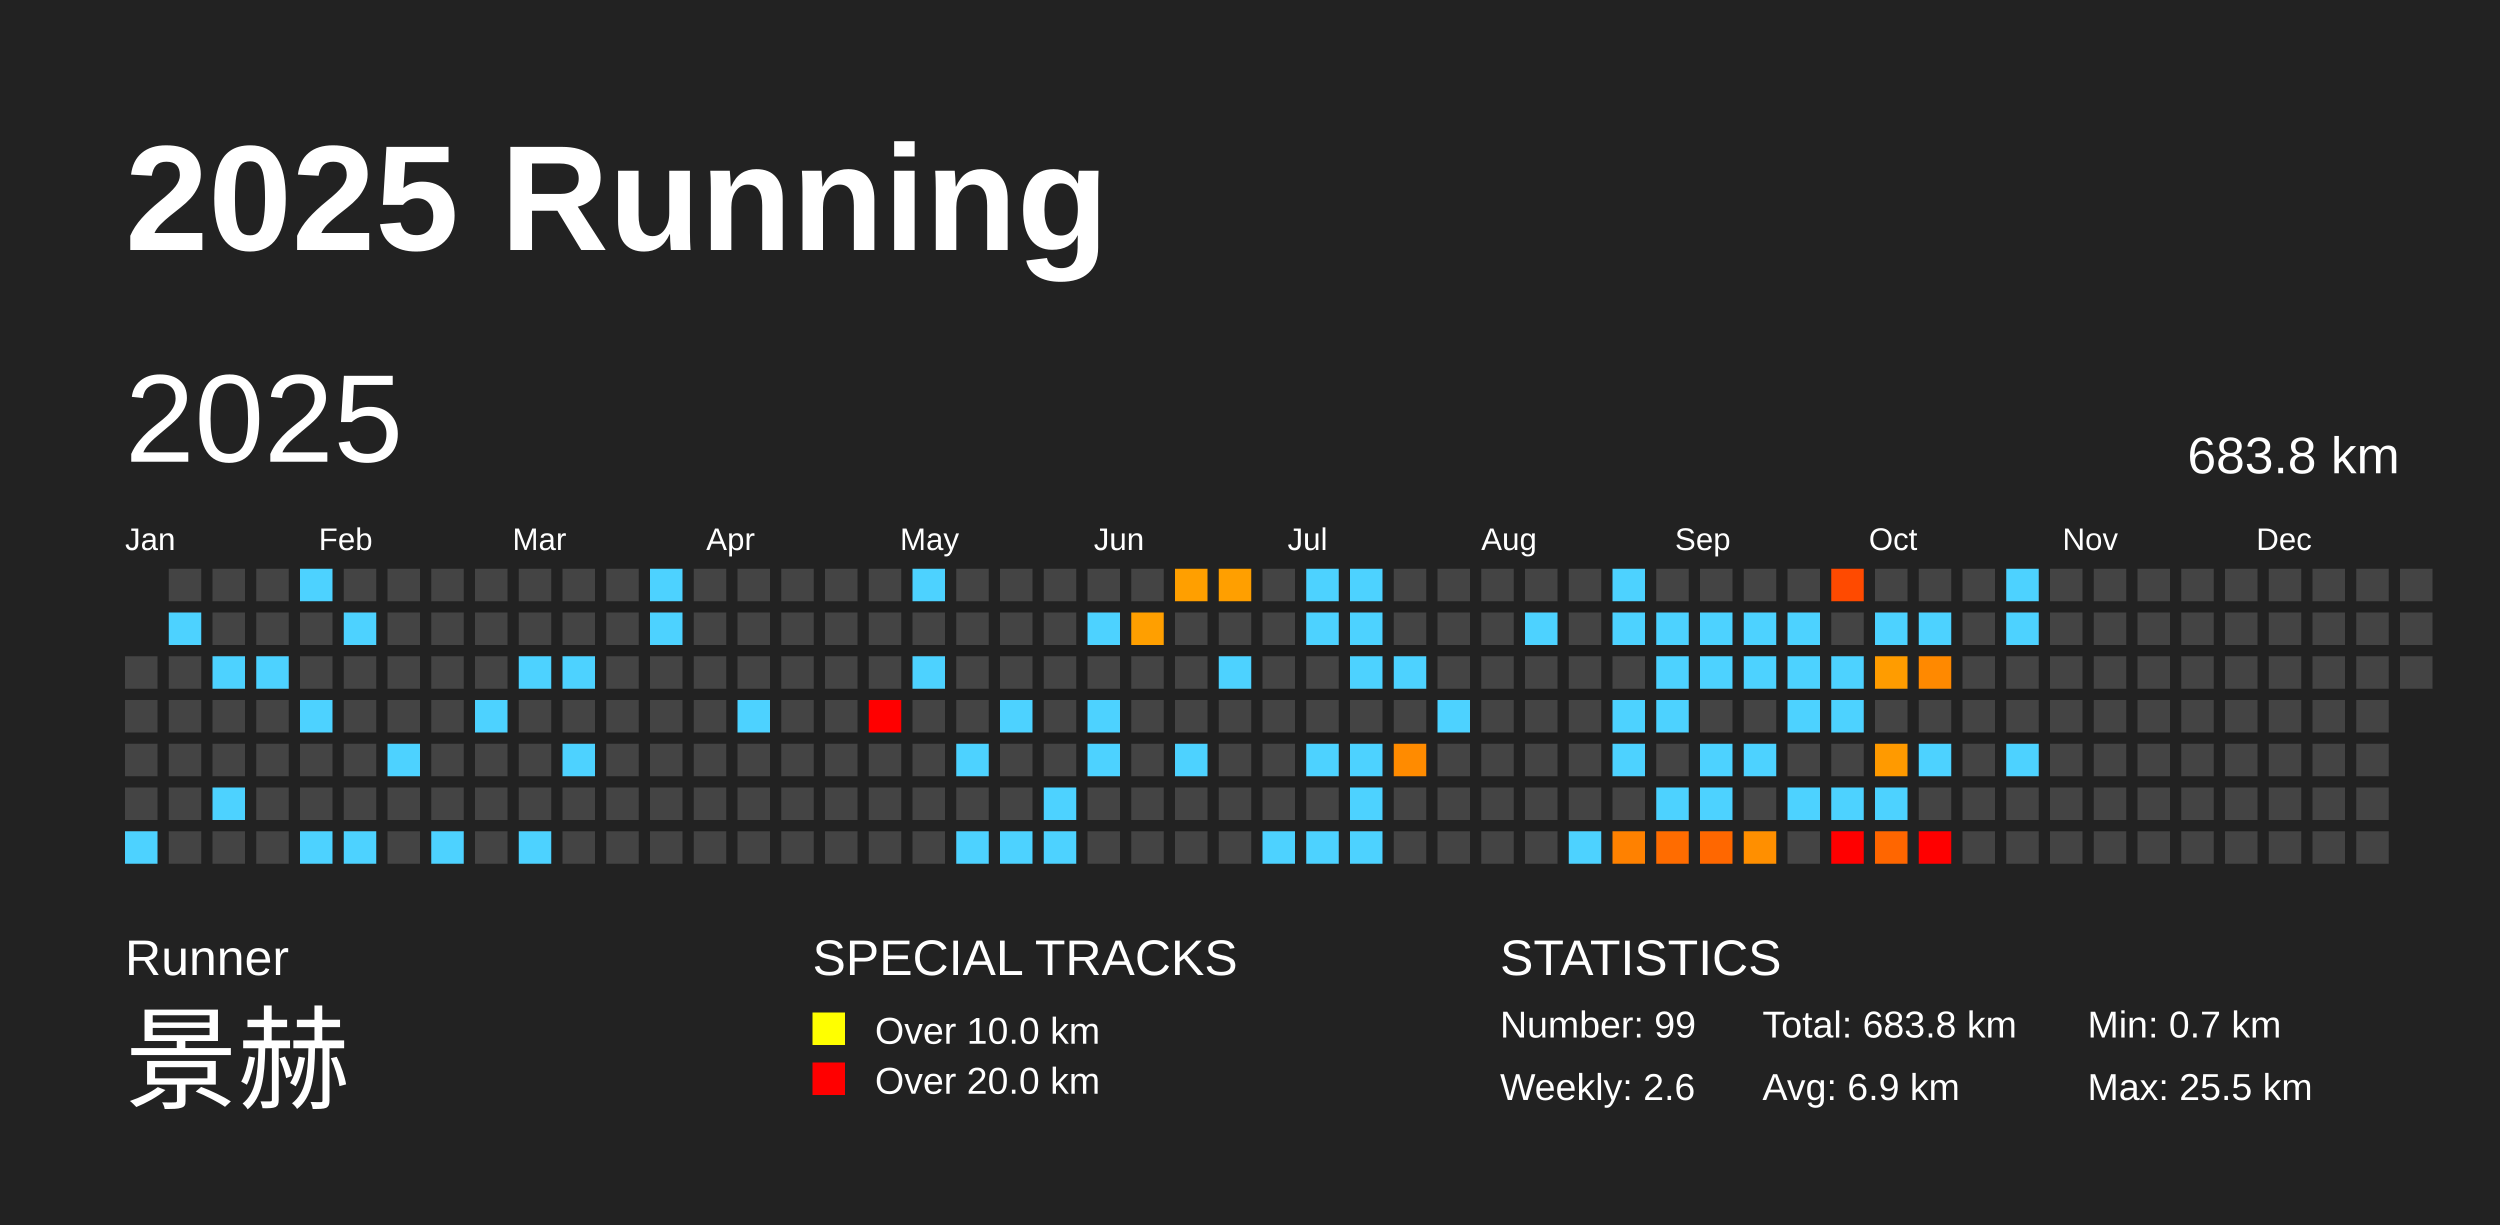
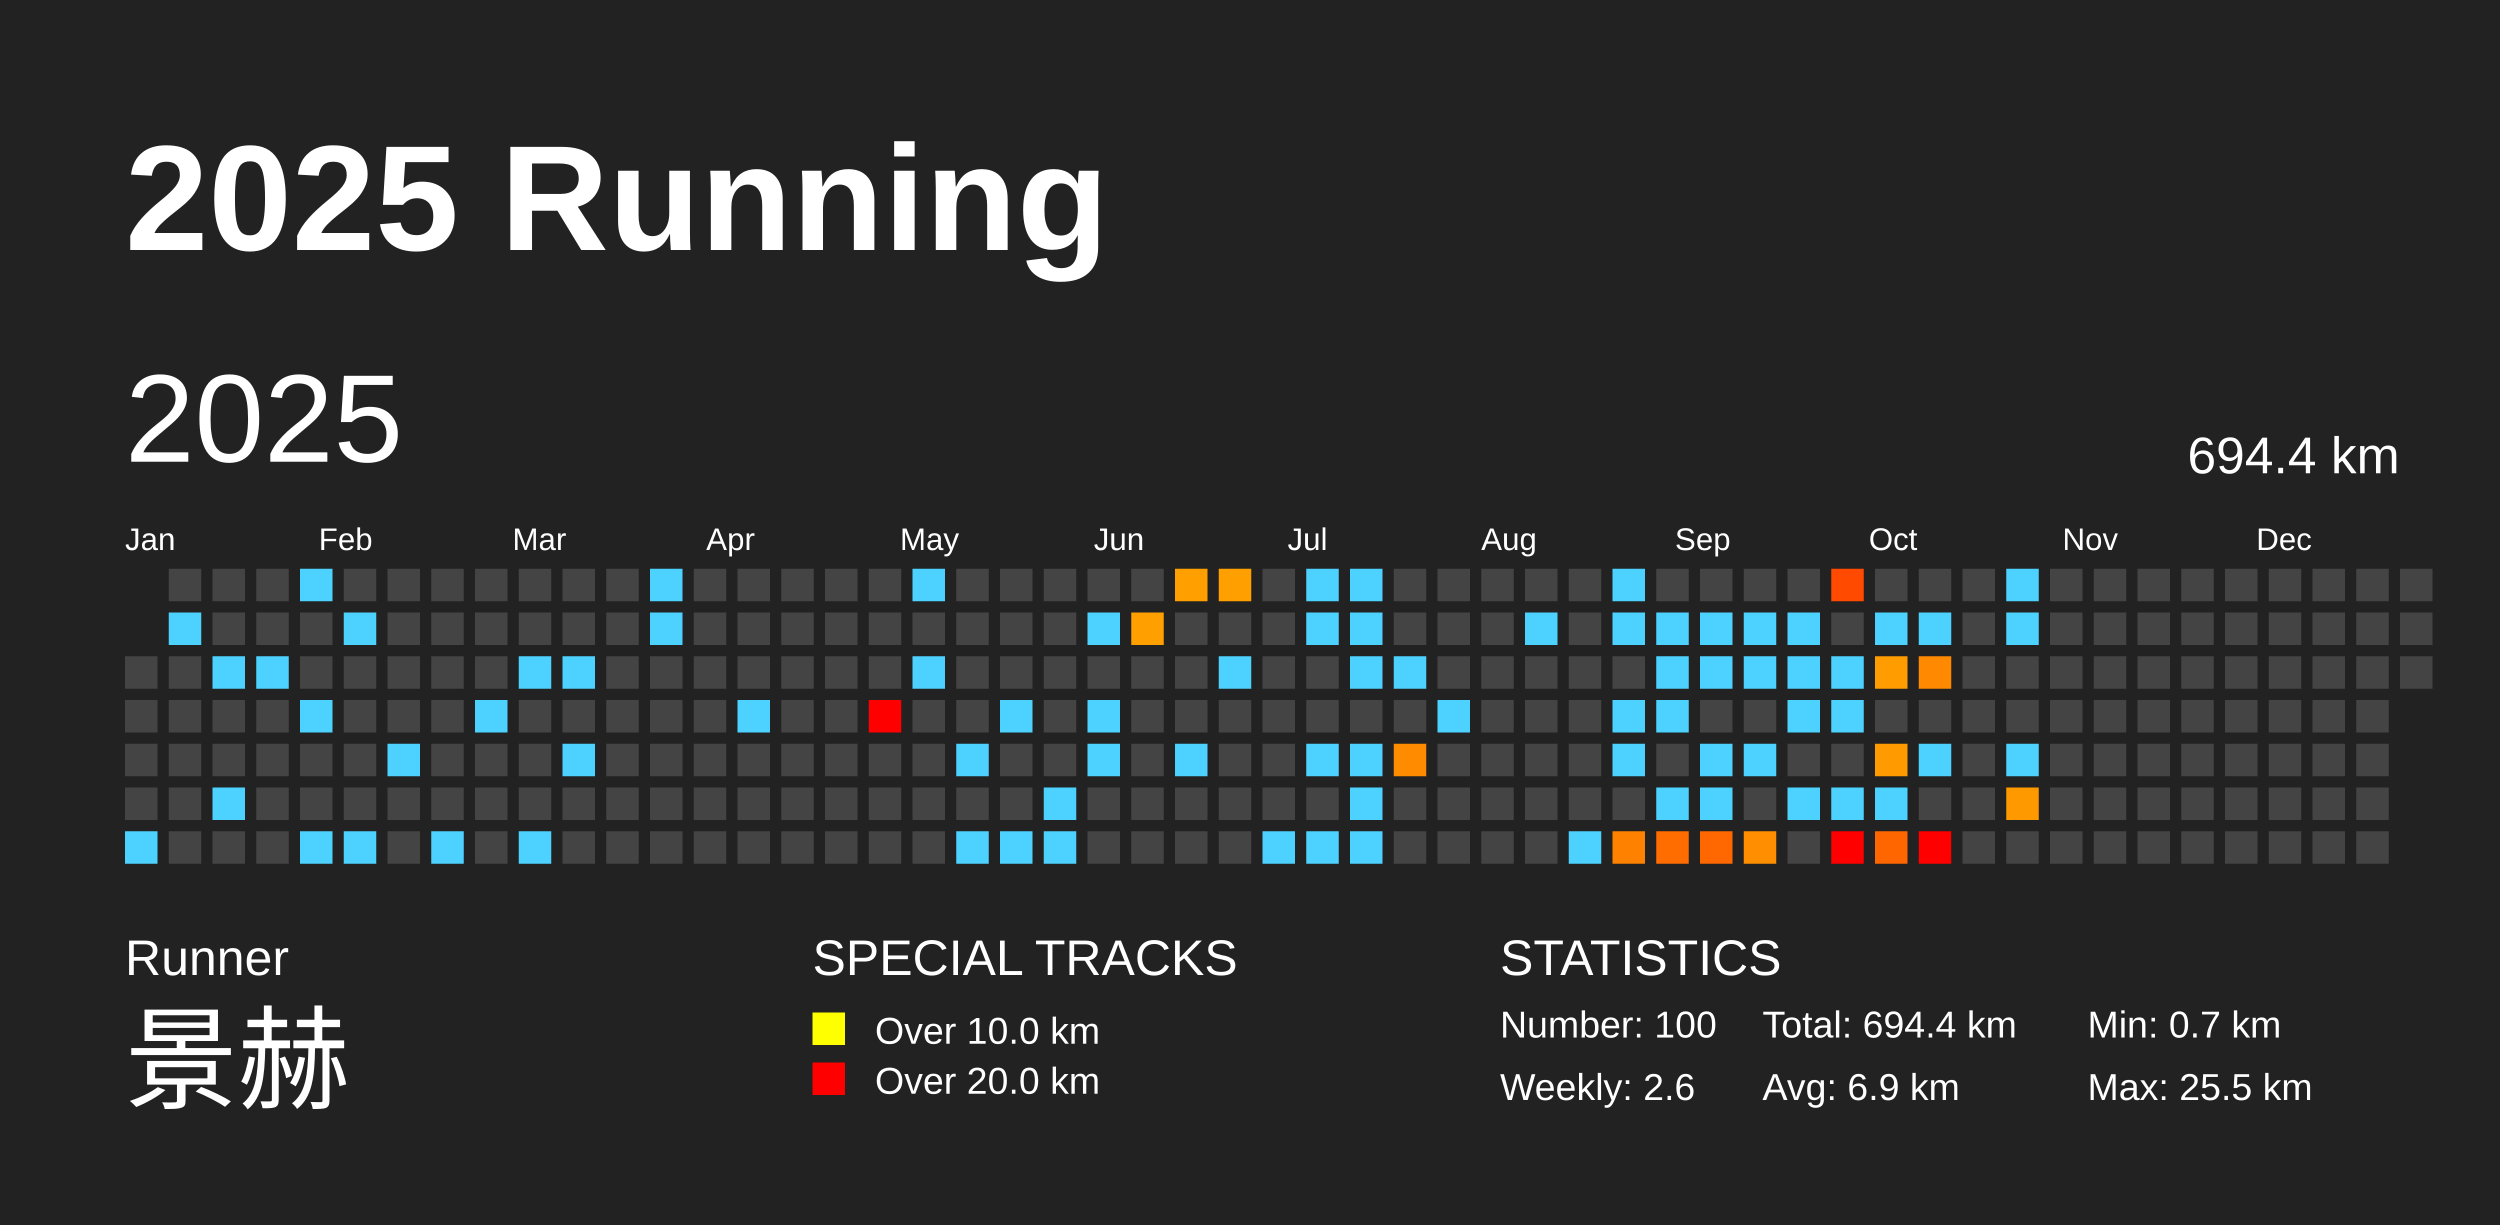
<svg xmlns="http://www.w3.org/2000/svg" baseProfile="full" height="98mm" version="1.1" viewBox="0,0,200,98" width="200mm">
  <defs />
  <rect fill="#222222" height="98" width="200" x="0" y="0" />
  <text fill="#FFFFFF" style="font-size:12px; font-family:Arial; font-weight:bold;" x="10" y="20">2025 Running</text>
  <text fill="#FFFFFF" style="font-size:4px; font-family:Arial" x="10" y="78">Runner</text>
  <text fill="#FFFFFF" style="font-size:9px; font-family:Arial" x="10" y="88">景赫</text>
  <text fill="#FFFFFF" style="font-size:4px; font-family:Arial" x="65" y="78">SPECIAL TRACKS</text>
  <rect fill="yellow" height="2.6" width="2.6" x="65" y="81" />
  <text fill="#FFFFFF" style="font-size:3px; font-family:Arial" x="70" y="83.5">Over 10.0 km</text>
  <rect fill="red" height="2.6" width="2.6" x="65" y="85" />
  <text fill="#FFFFFF" style="font-size:3px; font-family:Arial" x="70" y="87.5">Over 20.0 km</text>
  <text fill="#FFFFFF" style="font-size:4px; font-family:Arial" x="120" y="78">STATISTICS</text>
-   <text fill="#FFFFFF" style="font-size:3px; font-family:Arial" x="120" y="83">Number: 99</text>
+   <text fill="#FFFFFF" style="font-size:3px; font-family:Arial" x="120" y="83">Number: 100</text>
  <text fill="#FFFFFF" style="font-size:3px; font-family:Arial" x="120" y="88">Weekly: 2.6</text>
-   <text fill="#FFFFFF" style="font-size:3px; font-family:Arial" x="141" y="83">Total: 683.8 km</text>
+   <text fill="#FFFFFF" style="font-size:3px; font-family:Arial" x="141" y="83">Total: 694.4 km</text>
  <text fill="#FFFFFF" style="font-size:3px; font-family:Arial" x="141" y="88">Avg: 6.9 km</text>
  <text fill="#FFFFFF" style="font-size:3px; font-family:Arial" x="167" y="83">Min: 0.7 km</text>
  <text fill="#FFFFFF" style="font-size:3px; font-family:Arial" x="167" y="88">Max: 25.5 km</text>
  <text dominant-baseline="hanging" fill="#FFFFFF" style="font-size:10.0px; font-family:Arial;" x="10" y="30">2025</text>
-   <text dominant-baseline="hanging" fill="#FFFFFF" style="font-size:4.125px; font-family:Arial;" x="175" y="35">683.8 km</text>
+   <text dominant-baseline="hanging" fill="#FFFFFF" style="font-size:4.125px; font-family:Arial;" x="175" y="35">694.4 km</text>
  <text fill="#FFFFFF" style="font-size:2.5px; font-family:Arial" x="10.0" y="44">Jan</text>
  <text fill="#FFFFFF" style="font-size:2.5px; font-family:Arial" x="25.5" y="44">Feb</text>
  <text fill="#FFFFFF" style="font-size:2.5px; font-family:Arial" x="41.0" y="44">Mar</text>
  <text fill="#FFFFFF" style="font-size:2.5px; font-family:Arial" x="56.5" y="44">Apr</text>
  <text fill="#FFFFFF" style="font-size:2.5px; font-family:Arial" x="72.0" y="44">May</text>
  <text fill="#FFFFFF" style="font-size:2.5px; font-family:Arial" x="87.5" y="44">Jun</text>
  <text fill="#FFFFFF" style="font-size:2.5px; font-family:Arial" x="103.0" y="44">Jul</text>
  <text fill="#FFFFFF" style="font-size:2.5px; font-family:Arial" x="118.5" y="44">Aug</text>
  <text fill="#FFFFFF" style="font-size:2.5px; font-family:Arial" x="134.0" y="44">Sep</text>
  <text fill="#FFFFFF" style="font-size:2.5px; font-family:Arial" x="149.5" y="44">Oct</text>
  <text fill="#FFFFFF" style="font-size:2.5px; font-family:Arial" x="165.0" y="44">Nov</text>
  <text fill="#FFFFFF" style="font-size:2.5px; font-family:Arial" x="180.5" y="44">Dec</text>
  <rect fill="#444444" height="2.6" width="2.6" x="10.0" y="52.5" />
  <rect fill="#444444" height="2.6" width="2.6" x="10.0" y="56.0" />
  <rect fill="#444444" height="2.6" width="2.6" x="10.0" y="59.5" />
  <rect fill="#444444" height="2.6" width="2.6" x="10.0" y="63.0" />
  <rect fill="#4dd2ff" height="2.6" width="2.6" x="10.0" y="66.5" />
  <rect fill="#444444" height="2.6" width="2.6" x="13.5" y="45.5" />
  <rect fill="#4dd2ff" height="2.6" width="2.6" x="13.5" y="49.0" />
  <rect fill="#444444" height="2.6" width="2.6" x="13.5" y="52.5" />
  <rect fill="#444444" height="2.6" width="2.6" x="13.5" y="56.0" />
  <rect fill="#444444" height="2.6" width="2.6" x="13.5" y="59.5" />
  <rect fill="#444444" height="2.6" width="2.6" x="13.5" y="63.0" />
  <rect fill="#444444" height="2.6" width="2.6" x="13.5" y="66.5" />
  <rect fill="#444444" height="2.6" width="2.6" x="17.0" y="45.5" />
  <rect fill="#444444" height="2.6" width="2.6" x="17.0" y="49.0" />
  <rect fill="#4dd2ff" height="2.6" width="2.6" x="17.0" y="52.5" />
  <rect fill="#444444" height="2.6" width="2.6" x="17.0" y="56.0" />
  <rect fill="#444444" height="2.6" width="2.6" x="17.0" y="59.5" />
  <rect fill="#4dd2ff" height="2.6" width="2.6" x="17.0" y="63.0" />
  <rect fill="#444444" height="2.6" width="2.6" x="17.0" y="66.5" />
  <rect fill="#444444" height="2.6" width="2.6" x="20.5" y="45.5" />
  <rect fill="#444444" height="2.6" width="2.6" x="20.5" y="49.0" />
  <rect fill="#4dd2ff" height="2.6" width="2.6" x="20.5" y="52.5" />
  <rect fill="#444444" height="2.6" width="2.6" x="20.5" y="56.0" />
  <rect fill="#444444" height="2.6" width="2.6" x="20.5" y="59.5" />
  <rect fill="#444444" height="2.6" width="2.6" x="20.5" y="63.0" />
  <rect fill="#444444" height="2.6" width="2.6" x="20.5" y="66.5" />
  <rect fill="#4dd2ff" height="2.6" width="2.6" x="24.0" y="45.5" />
  <rect fill="#444444" height="2.6" width="2.6" x="24.0" y="49.0" />
  <rect fill="#444444" height="2.6" width="2.6" x="24.0" y="52.5" />
  <rect fill="#4dd2ff" height="2.6" width="2.6" x="24.0" y="56.0" />
  <rect fill="#444444" height="2.6" width="2.6" x="24.0" y="59.5" />
  <rect fill="#444444" height="2.6" width="2.6" x="24.0" y="63.0" />
  <rect fill="#4dd2ff" height="2.6" width="2.6" x="24.0" y="66.5" />
  <rect fill="#444444" height="2.6" width="2.6" x="27.5" y="45.5" />
  <rect fill="#4dd2ff" height="2.6" width="2.6" x="27.5" y="49.0" />
  <rect fill="#444444" height="2.6" width="2.6" x="27.5" y="52.5" />
  <rect fill="#444444" height="2.6" width="2.6" x="27.5" y="56.0" />
  <rect fill="#444444" height="2.6" width="2.6" x="27.5" y="59.5" />
  <rect fill="#444444" height="2.6" width="2.6" x="27.5" y="63.0" />
  <rect fill="#4dd2ff" height="2.6" width="2.6" x="27.5" y="66.5" />
  <rect fill="#444444" height="2.6" width="2.6" x="31.0" y="45.5" />
  <rect fill="#444444" height="2.6" width="2.6" x="31.0" y="49.0" />
  <rect fill="#444444" height="2.6" width="2.6" x="31.0" y="52.5" />
  <rect fill="#444444" height="2.6" width="2.6" x="31.0" y="56.0" />
  <rect fill="#4dd2ff" height="2.6" width="2.6" x="31.0" y="59.5" />
  <rect fill="#444444" height="2.6" width="2.6" x="31.0" y="63.0" />
  <rect fill="#444444" height="2.6" width="2.6" x="31.0" y="66.5" />
  <rect fill="#444444" height="2.6" width="2.6" x="34.5" y="45.5" />
  <rect fill="#444444" height="2.6" width="2.6" x="34.5" y="49.0" />
  <rect fill="#444444" height="2.6" width="2.6" x="34.5" y="52.5" />
  <rect fill="#444444" height="2.6" width="2.6" x="34.5" y="56.0" />
  <rect fill="#444444" height="2.6" width="2.6" x="34.5" y="59.5" />
  <rect fill="#444444" height="2.6" width="2.6" x="34.5" y="63.0" />
  <rect fill="#4dd2ff" height="2.6" width="2.6" x="34.5" y="66.5" />
  <rect fill="#444444" height="2.6" width="2.6" x="38.0" y="45.5" />
  <rect fill="#444444" height="2.6" width="2.6" x="38.0" y="49.0" />
  <rect fill="#444444" height="2.6" width="2.6" x="38.0" y="52.5" />
  <rect fill="#4dd2ff" height="2.6" width="2.6" x="38.0" y="56.0" />
  <rect fill="#444444" height="2.6" width="2.6" x="38.0" y="59.5" />
  <rect fill="#444444" height="2.6" width="2.6" x="38.0" y="63.0" />
  <rect fill="#444444" height="2.6" width="2.6" x="38.0" y="66.5" />
  <rect fill="#444444" height="2.6" width="2.6" x="41.5" y="45.5" />
  <rect fill="#444444" height="2.6" width="2.6" x="41.5" y="49.0" />
  <rect fill="#4dd2ff" height="2.6" width="2.6" x="41.5" y="52.5" />
  <rect fill="#444444" height="2.6" width="2.6" x="41.5" y="56.0" />
  <rect fill="#444444" height="2.6" width="2.6" x="41.5" y="59.5" />
  <rect fill="#444444" height="2.6" width="2.6" x="41.5" y="63.0" />
  <rect fill="#4dd2ff" height="2.6" width="2.6" x="41.5" y="66.5" />
  <rect fill="#444444" height="2.6" width="2.6" x="45.0" y="45.5" />
  <rect fill="#444444" height="2.6" width="2.6" x="45.0" y="49.0" />
  <rect fill="#4dd2ff" height="2.6" width="2.6" x="45.0" y="52.5" />
  <rect fill="#444444" height="2.6" width="2.6" x="45.0" y="56.0" />
  <rect fill="#4dd2ff" height="2.6" width="2.6" x="45.0" y="59.5" />
  <rect fill="#444444" height="2.6" width="2.6" x="45.0" y="63.0" />
  <rect fill="#444444" height="2.6" width="2.6" x="45.0" y="66.5" />
  <rect fill="#444444" height="2.6" width="2.6" x="48.5" y="45.5" />
  <rect fill="#444444" height="2.6" width="2.6" x="48.5" y="49.0" />
  <rect fill="#444444" height="2.6" width="2.6" x="48.5" y="52.5" />
  <rect fill="#444444" height="2.6" width="2.6" x="48.5" y="56.0" />
  <rect fill="#444444" height="2.6" width="2.6" x="48.5" y="59.5" />
  <rect fill="#444444" height="2.6" width="2.6" x="48.5" y="63.0" />
  <rect fill="#444444" height="2.6" width="2.6" x="48.5" y="66.5" />
  <rect fill="#4dd2ff" height="2.6" width="2.6" x="52.0" y="45.5" />
  <rect fill="#4dd2ff" height="2.6" width="2.6" x="52.0" y="49.0" />
  <rect fill="#444444" height="2.6" width="2.6" x="52.0" y="52.5" />
  <rect fill="#444444" height="2.6" width="2.6" x="52.0" y="56.0" />
  <rect fill="#444444" height="2.6" width="2.6" x="52.0" y="59.5" />
  <rect fill="#444444" height="2.6" width="2.6" x="52.0" y="63.0" />
  <rect fill="#444444" height="2.6" width="2.6" x="52.0" y="66.5" />
  <rect fill="#444444" height="2.6" width="2.6" x="55.5" y="45.5" />
  <rect fill="#444444" height="2.6" width="2.6" x="55.5" y="49.0" />
  <rect fill="#444444" height="2.6" width="2.6" x="55.5" y="52.5" />
  <rect fill="#444444" height="2.6" width="2.6" x="55.5" y="56.0" />
  <rect fill="#444444" height="2.6" width="2.6" x="55.5" y="59.5" />
  <rect fill="#444444" height="2.6" width="2.6" x="55.5" y="63.0" />
  <rect fill="#444444" height="2.6" width="2.6" x="55.5" y="66.5" />
  <rect fill="#444444" height="2.6" width="2.6" x="59.0" y="45.5" />
  <rect fill="#444444" height="2.6" width="2.6" x="59.0" y="49.0" />
  <rect fill="#444444" height="2.6" width="2.6" x="59.0" y="52.5" />
  <rect fill="#4dd2ff" height="2.6" width="2.6" x="59.0" y="56.0" />
  <rect fill="#444444" height="2.6" width="2.6" x="59.0" y="59.5" />
  <rect fill="#444444" height="2.6" width="2.6" x="59.0" y="63.0" />
  <rect fill="#444444" height="2.6" width="2.6" x="59.0" y="66.5" />
  <rect fill="#444444" height="2.6" width="2.6" x="62.5" y="45.5" />
  <rect fill="#444444" height="2.6" width="2.6" x="62.5" y="49.0" />
  <rect fill="#444444" height="2.6" width="2.6" x="62.5" y="52.5" />
  <rect fill="#444444" height="2.6" width="2.6" x="62.5" y="56.0" />
  <rect fill="#444444" height="2.6" width="2.6" x="62.5" y="59.5" />
  <rect fill="#444444" height="2.6" width="2.6" x="62.5" y="63.0" />
  <rect fill="#444444" height="2.6" width="2.6" x="62.5" y="66.5" />
  <rect fill="#444444" height="2.6" width="2.6" x="66.0" y="45.5" />
  <rect fill="#444444" height="2.6" width="2.6" x="66.0" y="49.0" />
  <rect fill="#444444" height="2.6" width="2.6" x="66.0" y="52.5" />
  <rect fill="#444444" height="2.6" width="2.6" x="66.0" y="56.0" />
  <rect fill="#444444" height="2.6" width="2.6" x="66.0" y="59.5" />
  <rect fill="#444444" height="2.6" width="2.6" x="66.0" y="63.0" />
  <rect fill="#444444" height="2.6" width="2.6" x="66.0" y="66.5" />
  <rect fill="#444444" height="2.6" width="2.6" x="69.5" y="45.5" />
  <rect fill="#444444" height="2.6" width="2.6" x="69.5" y="49.0" />
  <rect fill="#444444" height="2.6" width="2.6" x="69.5" y="52.5" />
  <rect fill="red" height="2.6" width="2.6" x="69.5" y="56.0" />
  <rect fill="#444444" height="2.6" width="2.6" x="69.5" y="59.5" />
  <rect fill="#444444" height="2.6" width="2.6" x="69.5" y="63.0" />
  <rect fill="#444444" height="2.6" width="2.6" x="69.5" y="66.5" />
  <rect fill="#4dd2ff" height="2.6" width="2.6" x="73.0" y="45.5" />
  <rect fill="#444444" height="2.6" width="2.6" x="73.0" y="49.0" />
  <rect fill="#4dd2ff" height="2.6" width="2.6" x="73.0" y="52.5" />
  <rect fill="#444444" height="2.6" width="2.6" x="73.0" y="56.0" />
  <rect fill="#444444" height="2.6" width="2.6" x="73.0" y="59.5" />
  <rect fill="#444444" height="2.6" width="2.6" x="73.0" y="63.0" />
  <rect fill="#444444" height="2.6" width="2.6" x="73.0" y="66.5" />
  <rect fill="#444444" height="2.6" width="2.6" x="76.5" y="45.5" />
  <rect fill="#444444" height="2.6" width="2.6" x="76.5" y="49.0" />
  <rect fill="#444444" height="2.6" width="2.6" x="76.5" y="52.5" />
  <rect fill="#444444" height="2.6" width="2.6" x="76.5" y="56.0" />
  <rect fill="#4dd2ff" height="2.6" width="2.6" x="76.5" y="59.5" />
  <rect fill="#444444" height="2.6" width="2.6" x="76.5" y="63.0" />
  <rect fill="#4dd2ff" height="2.6" width="2.6" x="76.5" y="66.5" />
  <rect fill="#444444" height="2.6" width="2.6" x="80.0" y="45.5" />
  <rect fill="#444444" height="2.6" width="2.6" x="80.0" y="49.0" />
  <rect fill="#444444" height="2.6" width="2.6" x="80.0" y="52.5" />
  <rect fill="#4dd2ff" height="2.6" width="2.6" x="80.0" y="56.0" />
  <rect fill="#444444" height="2.6" width="2.6" x="80.0" y="59.5" />
  <rect fill="#444444" height="2.6" width="2.6" x="80.0" y="63.0" />
  <rect fill="#4dd2ff" height="2.6" width="2.6" x="80.0" y="66.5" />
  <rect fill="#444444" height="2.6" width="2.6" x="83.5" y="45.5" />
  <rect fill="#444444" height="2.6" width="2.6" x="83.5" y="49.0" />
  <rect fill="#444444" height="2.6" width="2.6" x="83.5" y="52.5" />
  <rect fill="#444444" height="2.6" width="2.6" x="83.5" y="56.0" />
  <rect fill="#444444" height="2.6" width="2.6" x="83.5" y="59.5" />
  <rect fill="#4dd2ff" height="2.6" width="2.6" x="83.5" y="63.0" />
  <rect fill="#4dd2ff" height="2.6" width="2.6" x="83.5" y="66.5" />
  <rect fill="#444444" height="2.6" width="2.6" x="87.0" y="45.5" />
  <rect fill="#4dd2ff" height="2.6" width="2.6" x="87.0" y="49.0" />
  <rect fill="#444444" height="2.6" width="2.6" x="87.0" y="52.5" />
  <rect fill="#4dd2ff" height="2.6" width="2.6" x="87.0" y="56.0" />
  <rect fill="#4dd2ff" height="2.6" width="2.6" x="87.0" y="59.5" />
  <rect fill="#444444" height="2.6" width="2.6" x="87.0" y="63.0" />
  <rect fill="#444444" height="2.6" width="2.6" x="87.0" y="66.5" />
  <rect fill="#444444" height="2.6" width="2.6" x="90.5" y="45.5" />
  <rect fill="#ff9f00" height="2.6" width="2.6" x="90.5" y="49.0" />
  <rect fill="#444444" height="2.6" width="2.6" x="90.5" y="52.5" />
  <rect fill="#444444" height="2.6" width="2.6" x="90.5" y="56.0" />
  <rect fill="#444444" height="2.6" width="2.6" x="90.5" y="59.5" />
  <rect fill="#444444" height="2.6" width="2.6" x="90.5" y="63.0" />
  <rect fill="#444444" height="2.6" width="2.6" x="90.5" y="66.5" />
  <rect fill="#ff9f00" height="2.6" width="2.6" x="94.0" y="45.5" />
  <rect fill="#444444" height="2.6" width="2.6" x="94.0" y="49.0" />
  <rect fill="#444444" height="2.6" width="2.6" x="94.0" y="52.5" />
  <rect fill="#444444" height="2.6" width="2.6" x="94.0" y="56.0" />
  <rect fill="#4dd2ff" height="2.6" width="2.6" x="94.0" y="59.5" />
  <rect fill="#444444" height="2.6" width="2.6" x="94.0" y="63.0" />
  <rect fill="#444444" height="2.6" width="2.6" x="94.0" y="66.5" />
  <rect fill="#ff9f00" height="2.6" width="2.6" x="97.5" y="45.5" />
  <rect fill="#444444" height="2.6" width="2.6" x="97.5" y="49.0" />
  <rect fill="#4dd2ff" height="2.6" width="2.6" x="97.5" y="52.5" />
  <rect fill="#444444" height="2.6" width="2.6" x="97.5" y="56.0" />
  <rect fill="#444444" height="2.6" width="2.6" x="97.5" y="59.5" />
  <rect fill="#444444" height="2.6" width="2.6" x="97.5" y="63.0" />
  <rect fill="#444444" height="2.6" width="2.6" x="97.5" y="66.5" />
  <rect fill="#444444" height="2.6" width="2.6" x="101.0" y="45.5" />
  <rect fill="#444444" height="2.6" width="2.6" x="101.0" y="49.0" />
  <rect fill="#444444" height="2.6" width="2.6" x="101.0" y="52.5" />
  <rect fill="#444444" height="2.6" width="2.6" x="101.0" y="56.0" />
  <rect fill="#444444" height="2.6" width="2.6" x="101.0" y="59.5" />
  <rect fill="#444444" height="2.6" width="2.6" x="101.0" y="63.0" />
  <rect fill="#4dd2ff" height="2.6" width="2.6" x="101.0" y="66.5" />
  <rect fill="#4dd2ff" height="2.6" width="2.6" x="104.5" y="45.5" />
  <rect fill="#4dd2ff" height="2.6" width="2.6" x="104.5" y="49.0" />
  <rect fill="#444444" height="2.6" width="2.6" x="104.5" y="52.5" />
  <rect fill="#444444" height="2.6" width="2.6" x="104.5" y="56.0" />
  <rect fill="#4dd2ff" height="2.6" width="2.6" x="104.5" y="59.5" />
  <rect fill="#444444" height="2.6" width="2.6" x="104.5" y="63.0" />
  <rect fill="#4dd2ff" height="2.6" width="2.6" x="104.5" y="66.5" />
  <rect fill="#4dd2ff" height="2.6" width="2.6" x="108.0" y="45.5" />
  <rect fill="#4dd2ff" height="2.6" width="2.6" x="108.0" y="49.0" />
  <rect fill="#4dd2ff" height="2.6" width="2.6" x="108.0" y="52.5" />
  <rect fill="#444444" height="2.6" width="2.6" x="108.0" y="56.0" />
  <rect fill="#4dd2ff" height="2.6" width="2.6" x="108.0" y="59.5" />
  <rect fill="#4dd2ff" height="2.6" width="2.6" x="108.0" y="63.0" />
  <rect fill="#4dd2ff" height="2.6" width="2.6" x="108.0" y="66.5" />
  <rect fill="#444444" height="2.6" width="2.6" x="111.5" y="45.5" />
  <rect fill="#444444" height="2.6" width="2.6" x="111.5" y="49.0" />
  <rect fill="#4dd2ff" height="2.6" width="2.6" x="111.5" y="52.5" />
  <rect fill="#444444" height="2.6" width="2.6" x="111.5" y="56.0" />
  <rect fill="#ff8b00" height="2.6" width="2.6" x="111.5" y="59.5" />
  <rect fill="#444444" height="2.6" width="2.6" x="111.5" y="63.0" />
  <rect fill="#444444" height="2.6" width="2.6" x="111.5" y="66.5" />
  <rect fill="#444444" height="2.6" width="2.6" x="115.0" y="45.5" />
  <rect fill="#444444" height="2.6" width="2.6" x="115.0" y="49.0" />
  <rect fill="#444444" height="2.6" width="2.6" x="115.0" y="52.5" />
  <rect fill="#4dd2ff" height="2.6" width="2.6" x="115.0" y="56.0" />
  <rect fill="#444444" height="2.6" width="2.6" x="115.0" y="59.5" />
  <rect fill="#444444" height="2.6" width="2.6" x="115.0" y="63.0" />
  <rect fill="#444444" height="2.6" width="2.6" x="115.0" y="66.5" />
  <rect fill="#444444" height="2.6" width="2.6" x="118.5" y="45.5" />
  <rect fill="#444444" height="2.6" width="2.6" x="118.5" y="49.0" />
  <rect fill="#444444" height="2.6" width="2.6" x="118.5" y="52.5" />
  <rect fill="#444444" height="2.6" width="2.6" x="118.5" y="56.0" />
  <rect fill="#444444" height="2.6" width="2.6" x="118.5" y="59.5" />
  <rect fill="#444444" height="2.6" width="2.6" x="118.5" y="63.0" />
  <rect fill="#444444" height="2.6" width="2.6" x="118.5" y="66.5" />
  <rect fill="#444444" height="2.6" width="2.6" x="122.0" y="45.5" />
  <rect fill="#4dd2ff" height="2.6" width="2.6" x="122.0" y="49.0" />
  <rect fill="#444444" height="2.6" width="2.6" x="122.0" y="52.5" />
  <rect fill="#444444" height="2.6" width="2.6" x="122.0" y="56.0" />
  <rect fill="#444444" height="2.6" width="2.6" x="122.0" y="59.5" />
  <rect fill="#444444" height="2.6" width="2.6" x="122.0" y="63.0" />
  <rect fill="#444444" height="2.6" width="2.6" x="122.0" y="66.5" />
  <rect fill="#444444" height="2.6" width="2.6" x="125.5" y="45.5" />
  <rect fill="#444444" height="2.6" width="2.6" x="125.5" y="49.0" />
  <rect fill="#444444" height="2.6" width="2.6" x="125.5" y="52.5" />
  <rect fill="#444444" height="2.6" width="2.6" x="125.5" y="56.0" />
  <rect fill="#444444" height="2.6" width="2.6" x="125.5" y="59.5" />
  <rect fill="#444444" height="2.6" width="2.6" x="125.5" y="63.0" />
  <rect fill="#4dd2ff" height="2.6" width="2.6" x="125.5" y="66.5" />
  <rect fill="#4dd2ff" height="2.6" width="2.6" x="129.0" y="45.5" />
  <rect fill="#4dd2ff" height="2.6" width="2.6" x="129.0" y="49.0" />
  <rect fill="#444444" height="2.6" width="2.6" x="129.0" y="52.5" />
  <rect fill="#4dd2ff" height="2.6" width="2.6" x="129.0" y="56.0" />
  <rect fill="#4dd2ff" height="2.6" width="2.6" x="129.0" y="59.5" />
  <rect fill="#444444" height="2.6" width="2.6" x="129.0" y="63.0" />
  <rect fill="#ff8100" height="2.6" width="2.6" x="129.0" y="66.5" />
  <rect fill="#444444" height="2.6" width="2.6" x="132.5" y="45.5" />
  <rect fill="#4dd2ff" height="2.6" width="2.6" x="132.5" y="49.0" />
  <rect fill="#4dd2ff" height="2.6" width="2.6" x="132.5" y="52.5" />
  <rect fill="#4dd2ff" height="2.6" width="2.6" x="132.5" y="56.0" />
  <rect fill="#444444" height="2.6" width="2.6" x="132.5" y="59.5" />
  <rect fill="#4dd2ff" height="2.6" width="2.6" x="132.5" y="63.0" />
  <rect fill="#ff6c00" height="2.6" width="2.6" x="132.5" y="66.5" />
  <rect fill="#444444" height="2.6" width="2.6" x="136.0" y="45.5" />
  <rect fill="#4dd2ff" height="2.6" width="2.6" x="136.0" y="49.0" />
  <rect fill="#4dd2ff" height="2.6" width="2.6" x="136.0" y="52.5" />
  <rect fill="#444444" height="2.6" width="2.6" x="136.0" y="56.0" />
  <rect fill="#4dd2ff" height="2.6" width="2.6" x="136.0" y="59.5" />
  <rect fill="#4dd2ff" height="2.6" width="2.6" x="136.0" y="63.0" />
  <rect fill="#ff6700" height="2.6" width="2.6" x="136.0" y="66.5" />
  <rect fill="#444444" height="2.6" width="2.6" x="139.5" y="45.5" />
  <rect fill="#4dd2ff" height="2.6" width="2.6" x="139.5" y="49.0" />
  <rect fill="#4dd2ff" height="2.6" width="2.6" x="139.5" y="52.5" />
  <rect fill="#444444" height="2.6" width="2.6" x="139.5" y="56.0" />
  <rect fill="#4dd2ff" height="2.6" width="2.6" x="139.5" y="59.5" />
  <rect fill="#444444" height="2.6" width="2.6" x="139.5" y="63.0" />
  <rect fill="#ff8f00" height="2.6" width="2.6" x="139.5" y="66.5" />
  <rect fill="#444444" height="2.6" width="2.6" x="143.0" y="45.5" />
  <rect fill="#4dd2ff" height="2.6" width="2.6" x="143.0" y="49.0" />
  <rect fill="#4dd2ff" height="2.6" width="2.6" x="143.0" y="52.5" />
  <rect fill="#4dd2ff" height="2.6" width="2.6" x="143.0" y="56.0" />
  <rect fill="#444444" height="2.6" width="2.6" x="143.0" y="59.5" />
  <rect fill="#4dd2ff" height="2.6" width="2.6" x="143.0" y="63.0" />
  <rect fill="#444444" height="2.6" width="2.6" x="143.0" y="66.5" />
  <rect fill="#ff4a00" height="2.6" width="2.6" x="146.5" y="45.5" />
  <rect fill="#444444" height="2.6" width="2.6" x="146.5" y="49.0" />
  <rect fill="#4dd2ff" height="2.6" width="2.6" x="146.5" y="52.5" />
  <rect fill="#4dd2ff" height="2.6" width="2.6" x="146.5" y="56.0" />
  <rect fill="#444444" height="2.6" width="2.6" x="146.5" y="59.5" />
  <rect fill="#4dd2ff" height="2.6" width="2.6" x="146.5" y="63.0" />
  <rect fill="red" height="2.6" width="2.6" x="146.5" y="66.5" />
  <rect fill="#444444" height="2.6" width="2.6" x="150.0" y="45.5" />
  <rect fill="#4dd2ff" height="2.6" width="2.6" x="150.0" y="49.0" />
  <rect fill="#ff9c00" height="2.6" width="2.6" x="150.0" y="52.5" />
  <rect fill="#444444" height="2.6" width="2.6" x="150.0" y="56.0" />
  <rect fill="#ff9a00" height="2.6" width="2.6" x="150.0" y="59.5" />
  <rect fill="#4dd2ff" height="2.6" width="2.6" x="150.0" y="63.0" />
  <rect fill="#ff6600" height="2.6" width="2.6" x="150.0" y="66.5" />
  <rect fill="#444444" height="2.6" width="2.6" x="153.5" y="45.5" />
  <rect fill="#4dd2ff" height="2.6" width="2.6" x="153.5" y="49.0" />
  <rect fill="#ff8900" height="2.6" width="2.6" x="153.5" y="52.5" />
  <rect fill="#444444" height="2.6" width="2.6" x="153.5" y="56.0" />
  <rect fill="#4dd2ff" height="2.6" width="2.6" x="153.5" y="59.5" />
  <rect fill="#444444" height="2.6" width="2.6" x="153.5" y="63.0" />
  <rect fill="red" height="2.6" width="2.6" x="153.5" y="66.5" />
  <rect fill="#444444" height="2.6" width="2.6" x="157.0" y="45.5" />
  <rect fill="#444444" height="2.6" width="2.6" x="157.0" y="49.0" />
  <rect fill="#444444" height="2.6" width="2.6" x="157.0" y="52.5" />
  <rect fill="#444444" height="2.6" width="2.6" x="157.0" y="56.0" />
  <rect fill="#444444" height="2.6" width="2.6" x="157.0" y="59.5" />
  <rect fill="#444444" height="2.6" width="2.6" x="157.0" y="63.0" />
  <rect fill="#444444" height="2.6" width="2.6" x="157.0" y="66.5" />
  <rect fill="#4dd2ff" height="2.6" width="2.6" x="160.5" y="45.5" />
  <rect fill="#4dd2ff" height="2.6" width="2.6" x="160.5" y="49.0" />
  <rect fill="#444444" height="2.6" width="2.6" x="160.5" y="52.5" />
  <rect fill="#444444" height="2.6" width="2.6" x="160.5" y="56.0" />
  <rect fill="#4dd2ff" height="2.6" width="2.6" x="160.5" y="59.5" />
-   <rect fill="#444444" height="2.6" width="2.6" x="160.5" y="63.0" />
+   <rect fill="#ff9900" height="2.6" width="2.6" x="160.5" y="63.0" />
  <rect fill="#444444" height="2.6" width="2.6" x="160.5" y="66.5" />
  <rect fill="#444444" height="2.6" width="2.6" x="164.0" y="45.5" />
  <rect fill="#444444" height="2.6" width="2.6" x="164.0" y="49.0" />
  <rect fill="#444444" height="2.6" width="2.6" x="164.0" y="52.5" />
  <rect fill="#444444" height="2.6" width="2.6" x="164.0" y="56.0" />
  <rect fill="#444444" height="2.6" width="2.6" x="164.0" y="59.5" />
  <rect fill="#444444" height="2.6" width="2.6" x="164.0" y="63.0" />
  <rect fill="#444444" height="2.6" width="2.6" x="164.0" y="66.5" />
  <rect fill="#444444" height="2.6" width="2.6" x="167.5" y="45.5" />
  <rect fill="#444444" height="2.6" width="2.6" x="167.5" y="49.0" />
  <rect fill="#444444" height="2.6" width="2.6" x="167.5" y="52.5" />
  <rect fill="#444444" height="2.6" width="2.6" x="167.5" y="56.0" />
  <rect fill="#444444" height="2.6" width="2.6" x="167.5" y="59.5" />
  <rect fill="#444444" height="2.6" width="2.6" x="167.5" y="63.0" />
  <rect fill="#444444" height="2.6" width="2.6" x="167.5" y="66.5" />
  <rect fill="#444444" height="2.6" width="2.6" x="171.0" y="45.5" />
  <rect fill="#444444" height="2.6" width="2.6" x="171.0" y="49.0" />
  <rect fill="#444444" height="2.6" width="2.6" x="171.0" y="52.5" />
  <rect fill="#444444" height="2.6" width="2.6" x="171.0" y="56.0" />
  <rect fill="#444444" height="2.6" width="2.6" x="171.0" y="59.5" />
  <rect fill="#444444" height="2.6" width="2.6" x="171.0" y="63.0" />
  <rect fill="#444444" height="2.6" width="2.6" x="171.0" y="66.5" />
  <rect fill="#444444" height="2.6" width="2.6" x="174.5" y="45.5" />
  <rect fill="#444444" height="2.6" width="2.6" x="174.5" y="49.0" />
  <rect fill="#444444" height="2.6" width="2.6" x="174.5" y="52.5" />
  <rect fill="#444444" height="2.6" width="2.6" x="174.5" y="56.0" />
  <rect fill="#444444" height="2.6" width="2.6" x="174.5" y="59.5" />
  <rect fill="#444444" height="2.6" width="2.6" x="174.5" y="63.0" />
  <rect fill="#444444" height="2.6" width="2.6" x="174.5" y="66.5" />
  <rect fill="#444444" height="2.6" width="2.6" x="178.0" y="45.5" />
  <rect fill="#444444" height="2.6" width="2.6" x="178.0" y="49.0" />
  <rect fill="#444444" height="2.6" width="2.6" x="178.0" y="52.5" />
  <rect fill="#444444" height="2.6" width="2.6" x="178.0" y="56.0" />
  <rect fill="#444444" height="2.6" width="2.6" x="178.0" y="59.5" />
  <rect fill="#444444" height="2.6" width="2.6" x="178.0" y="63.0" />
  <rect fill="#444444" height="2.6" width="2.6" x="178.0" y="66.5" />
  <rect fill="#444444" height="2.6" width="2.6" x="181.5" y="45.5" />
  <rect fill="#444444" height="2.6" width="2.6" x="181.5" y="49.0" />
  <rect fill="#444444" height="2.6" width="2.6" x="181.5" y="52.5" />
  <rect fill="#444444" height="2.6" width="2.6" x="181.5" y="56.0" />
  <rect fill="#444444" height="2.6" width="2.6" x="181.5" y="59.5" />
  <rect fill="#444444" height="2.6" width="2.6" x="181.5" y="63.0" />
  <rect fill="#444444" height="2.6" width="2.6" x="181.5" y="66.5" />
  <rect fill="#444444" height="2.6" width="2.6" x="185.0" y="45.5" />
  <rect fill="#444444" height="2.6" width="2.6" x="185.0" y="49.0" />
  <rect fill="#444444" height="2.6" width="2.6" x="185.0" y="52.5" />
  <rect fill="#444444" height="2.6" width="2.6" x="185.0" y="56.0" />
  <rect fill="#444444" height="2.6" width="2.6" x="185.0" y="59.5" />
  <rect fill="#444444" height="2.6" width="2.6" x="185.0" y="63.0" />
  <rect fill="#444444" height="2.6" width="2.6" x="185.0" y="66.5" />
  <rect fill="#444444" height="2.6" width="2.6" x="188.5" y="45.5" />
  <rect fill="#444444" height="2.6" width="2.6" x="188.5" y="49.0" />
  <rect fill="#444444" height="2.6" width="2.6" x="188.5" y="52.5" />
  <rect fill="#444444" height="2.6" width="2.6" x="188.5" y="56.0" />
  <rect fill="#444444" height="2.6" width="2.6" x="188.5" y="59.5" />
  <rect fill="#444444" height="2.6" width="2.6" x="188.5" y="63.0" />
  <rect fill="#444444" height="2.6" width="2.6" x="188.5" y="66.5" />
  <rect fill="#444444" height="2.6" width="2.6" x="192.0" y="45.5" />
  <rect fill="#444444" height="2.6" width="2.6" x="192.0" y="49.0" />
  <rect fill="#444444" height="2.6" width="2.6" x="192.0" y="52.5" />
</svg>
